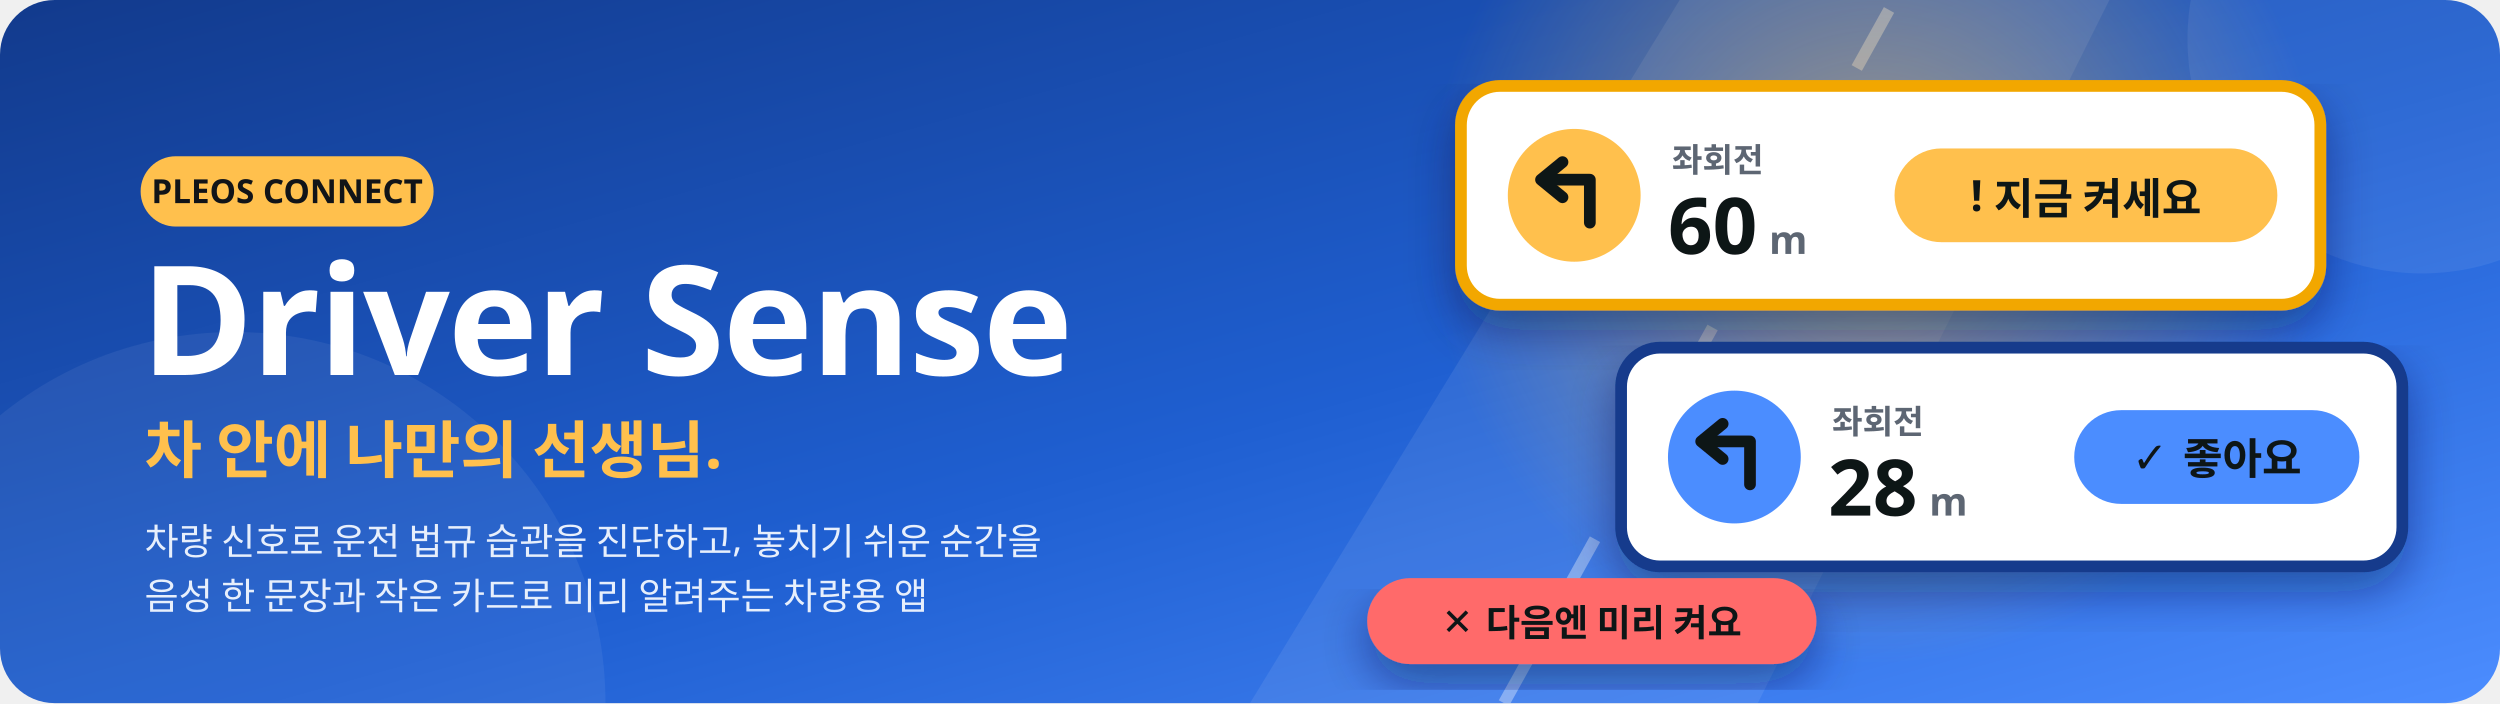
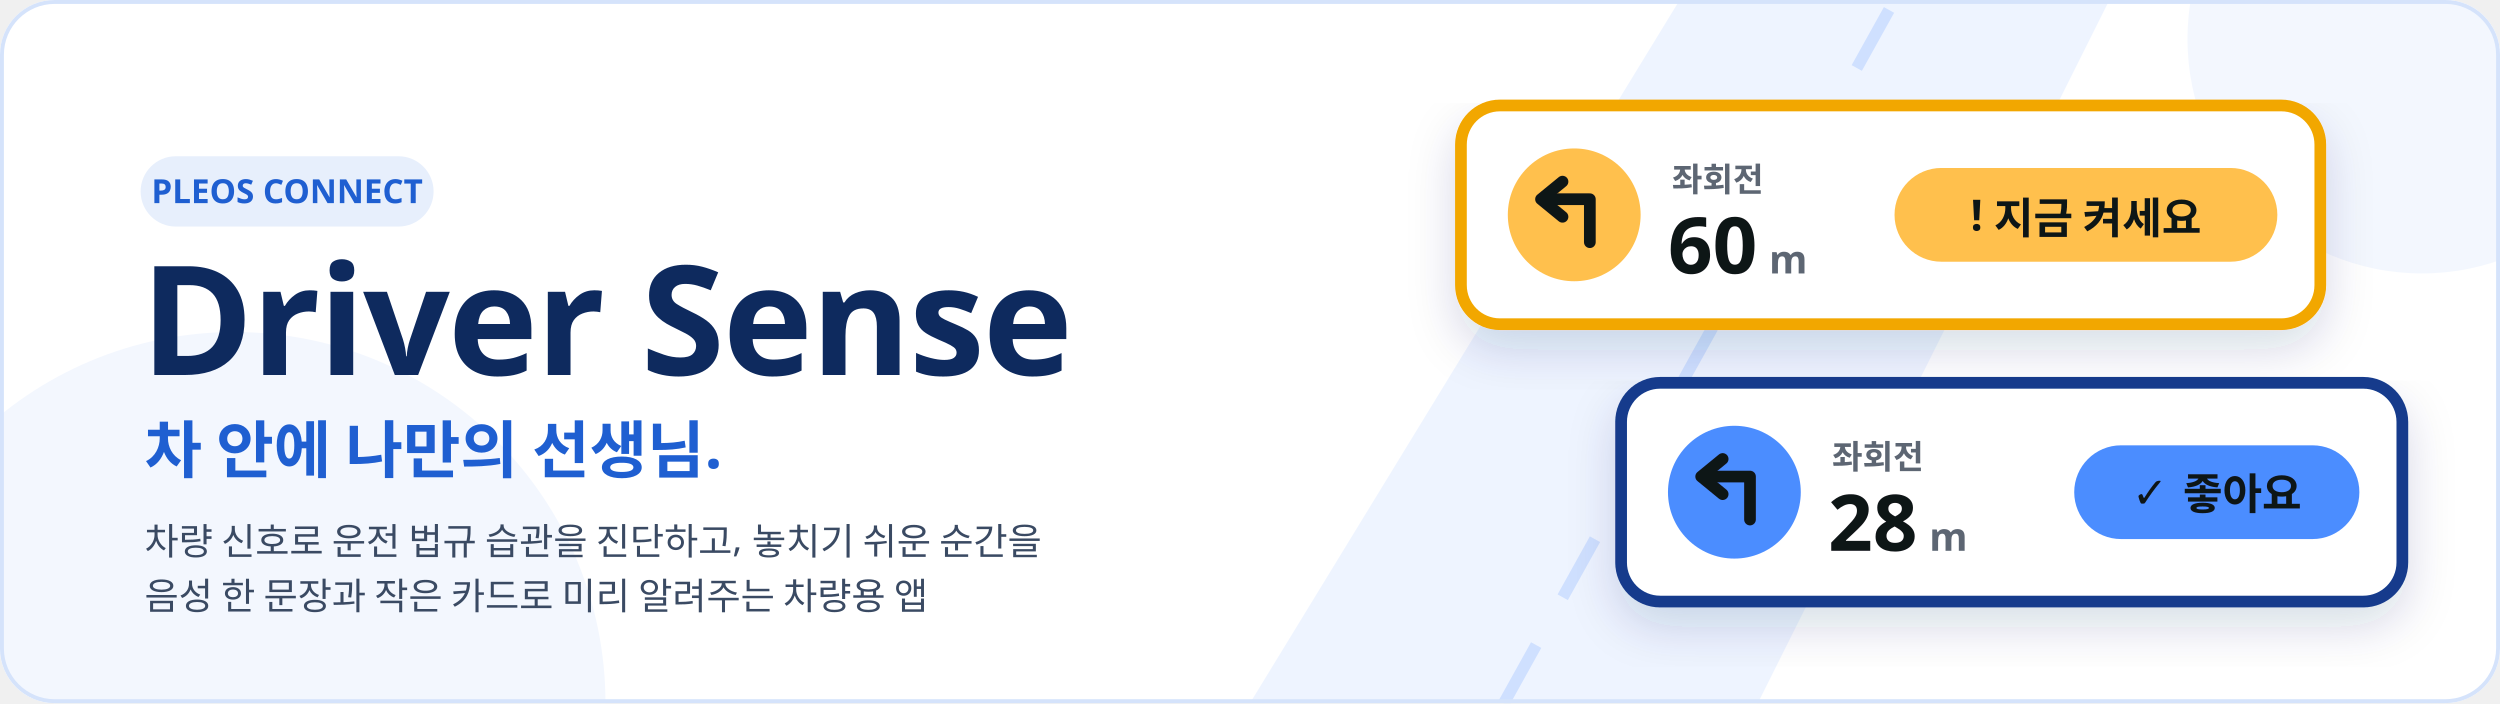
<svg xmlns="http://www.w3.org/2000/svg" width="1280" height="360" viewBox="0 0 1280 360" role="img" aria-label="Driver Sense — 차 안에 나만의 선생님.">
  <defs>
    <linearGradient id="bg" x1="0" y1="0" x2="1" y2="1">
      <stop offset="0" stop-color="#123A8C" />
      <stop offset="0.55" stop-color="#1F5FD1" />
      <stop offset="1" stop-color="#4C8DFF" />
    </linearGradient>
    <radialGradient id="glowWarn" cx="0.5" cy="0.5" r="0.5">
-       <stop offset="0" stop-color="#FFC04D" stop-opacity="0.55" />
-       <stop offset="1" stop-color="#FFC04D" stop-opacity="0" />
+       <stop offset="0" stop-color="#FFFFFF" stop-opacity="0.18" />
+       <stop offset="1" stop-color="#FFFFFF" stop-opacity="0" />
    </radialGradient>
    <clipPath id="frame">
      <rect width="1280" height="360" rx="28" />
    </clipPath>
    <filter id="shadow" x="-10%" y="-10%" width="120%" height="140%">
-       <feDropShadow dx="0" dy="10" stdDeviation="12" flood-color="#0A1F4D" flood-opacity="0.45" />
+       <feDropShadow dx="0" dy="10" stdDeviation="12" flood-color="#0E2A5E" flood-opacity="0.16" />
    </filter>
  </defs>
  <style>
    text { font-family: Pretendard, "Apple SD Gothic Neo", "Noto Sans KR", "Malgun Gothic", "Segoe UI", sans-serif; }
  </style>
  <g clip-path="url(#frame)">
-     <rect width="1280" height="360" fill="url(#bg)" />
-     <path d="M640 360 L860 0 H1080 L900 360 Z" fill="#FFFFFF" opacity="0.08" />
-     <path d="M770 360 L970 0" stroke="#FFFFFF" stroke-width="6" stroke-dasharray="34 28" opacity="0.35" />
-     <circle cx="960" cy="110" r="230" fill="url(#glowWarn)" />
-     <circle cx="120" cy="360" r="190" fill="#FFFFFF" opacity="0.06" />
-     <circle cx="1240" cy="20" r="120" fill="#FFFFFF" opacity="0.07" />
+     <rect width="1280" height="360" fill="#FFFFFF" />
+     <path d="M640 360 L860 0 H1080 L900 360 Z" fill="#EEF4FF" />
+     <path d="M770 360 L970 0" stroke="#CFE0FF" stroke-width="6" stroke-dasharray="34 28" />
+     <circle cx="120" cy="360" r="190" fill="#F3F7FE" />
+     <circle cx="1240" cy="20" r="120" fill="#F3F7FE" />
  </g>
+   <rect x="1" y="1" width="1278" height="358" rx="27" fill="none" stroke="#D5E3FB" stroke-width="2" />
  <g transform="translate(72 0)">
-     <rect x="0" y="80" width="150" height="36" rx="18" fill="#FFC04D" />
-     <text x="75" y="104" text-anchor="middle" font-size="17" font-weight="800" fill="#111418">PLEOS CONNECT</text>
-     <text x="0" y="192" font-size="78" font-weight="800" fill="#FFFFFF" letter-spacing="-1">Driver Sense</text>
-     <text x="2" y="242" font-size="32" font-weight="800" fill="#FFC04D">차 안에 나만의 선생님.</text>
-     <text x="2" y="284" font-size="19" font-weight="500" fill="#E7EFFC">차량 신호로 운전 법규 습관을 진단하고, 놓치기 쉬운 순간을</text>
-     <text x="2" y="312" font-size="19" font-weight="500" fill="#E7EFFC">음성 한 문장과 작은 카드로 미리 알려주는 차량용 앱</text>
+     <rect x="0" y="80" width="150" height="36" rx="18" fill="#E7EFFC" />
+     <text x="75" y="104" text-anchor="middle" font-size="17" font-weight="800" fill="#1F5FD1">PLEOS CONNECT</text>
+     <text x="0" y="192" font-size="78" font-weight="800" fill="#0E2A5E" letter-spacing="-1">Driver Sense</text>
+     <text x="2" y="242" font-size="32" font-weight="800" fill="#1F5FD1">차 안에 나만의 선생님.</text>
+     <text x="2" y="284" font-size="19" font-weight="500" fill="#3A4A63">차량 신호로 운전 법규 습관을 진단하고, 놓치기 쉬운 순간을</text>
+     <text x="2" y="312" font-size="19" font-weight="500" fill="#3A4A63">음성 한 문장과 작은 카드로 미리 알려주는 차량용 앱</text>
  </g>
-   <g transform="translate(748 44)" filter="url(#shadow)">
+   <g transform="translate(748 54)" filter="url(#shadow)">
    <rect x="0" y="0" width="440" height="112" rx="20" fill="#FFFFFF" stroke="#F2A700" stroke-width="6" />
    <circle cx="58" cy="56" r="34" fill="#FFC04D" />
    <path d="M66 70 V48 H46" fill="none" stroke="#111418" stroke-width="6" stroke-linecap="round" stroke-linejoin="round" />
    <path d="M52 39 L41 48 L52 57" fill="none" stroke="#111418" stroke-width="6" stroke-linecap="round" stroke-linejoin="round" />
    <text x="108" y="44" font-size="17" font-weight="600" fill="#5D6673">좌회전</text>
    <text x="106" y="86" font-size="40" font-weight="800" fill="#111418">60<tspan font-size="20" fill="#5D6673" dx="6">m</tspan>
    </text>
    <rect x="222" y="32" width="196" height="48" rx="24" fill="#FFC04D" />
    <text x="320" y="64" text-anchor="middle" font-size="22" font-weight="800" fill="#111418">! 지금 켜세요</text>
  </g>
-   <g transform="translate(830 178)" filter="url(#shadow)">
+   <g transform="translate(830 196)" filter="url(#shadow)">
    <rect x="0" y="0" width="400" height="112" rx="20" fill="#FFFFFF" stroke="#123A8C" stroke-width="6" />
    <circle cx="58" cy="56" r="34" fill="#4C8DFF" />
    <path d="M66 70 V48 H46" fill="none" stroke="#111418" stroke-width="6" stroke-linecap="round" stroke-linejoin="round" />
    <path d="M52 39 L41 48 L52 57" fill="none" stroke="#111418" stroke-width="6" stroke-linecap="round" stroke-linejoin="round" />
    <text x="108" y="44" font-size="17" font-weight="600" fill="#5D6673">좌회전</text>
    <text x="106" y="86" font-size="40" font-weight="800" fill="#111418">28<tspan font-size="20" fill="#5D6673" dx="6">m</tspan>
    </text>
    <rect x="232" y="32" width="146" height="48" rx="24" fill="#4C8DFF" />
    <text x="305" y="64" text-anchor="middle" font-size="22" font-weight="800" fill="#111418">✓ 좋아요</text>
  </g>
-   <g transform="translate(700 296)" filter="url(#shadow)">
-     <rect x="0" y="0" width="230" height="44" rx="22" fill="#FF6B6B" />
-     <text x="115" y="29" text-anchor="middle" font-size="19" font-weight="800" fill="#111418">✕ 다음엔 미리 켜요</text>
-   </g>
</svg>
